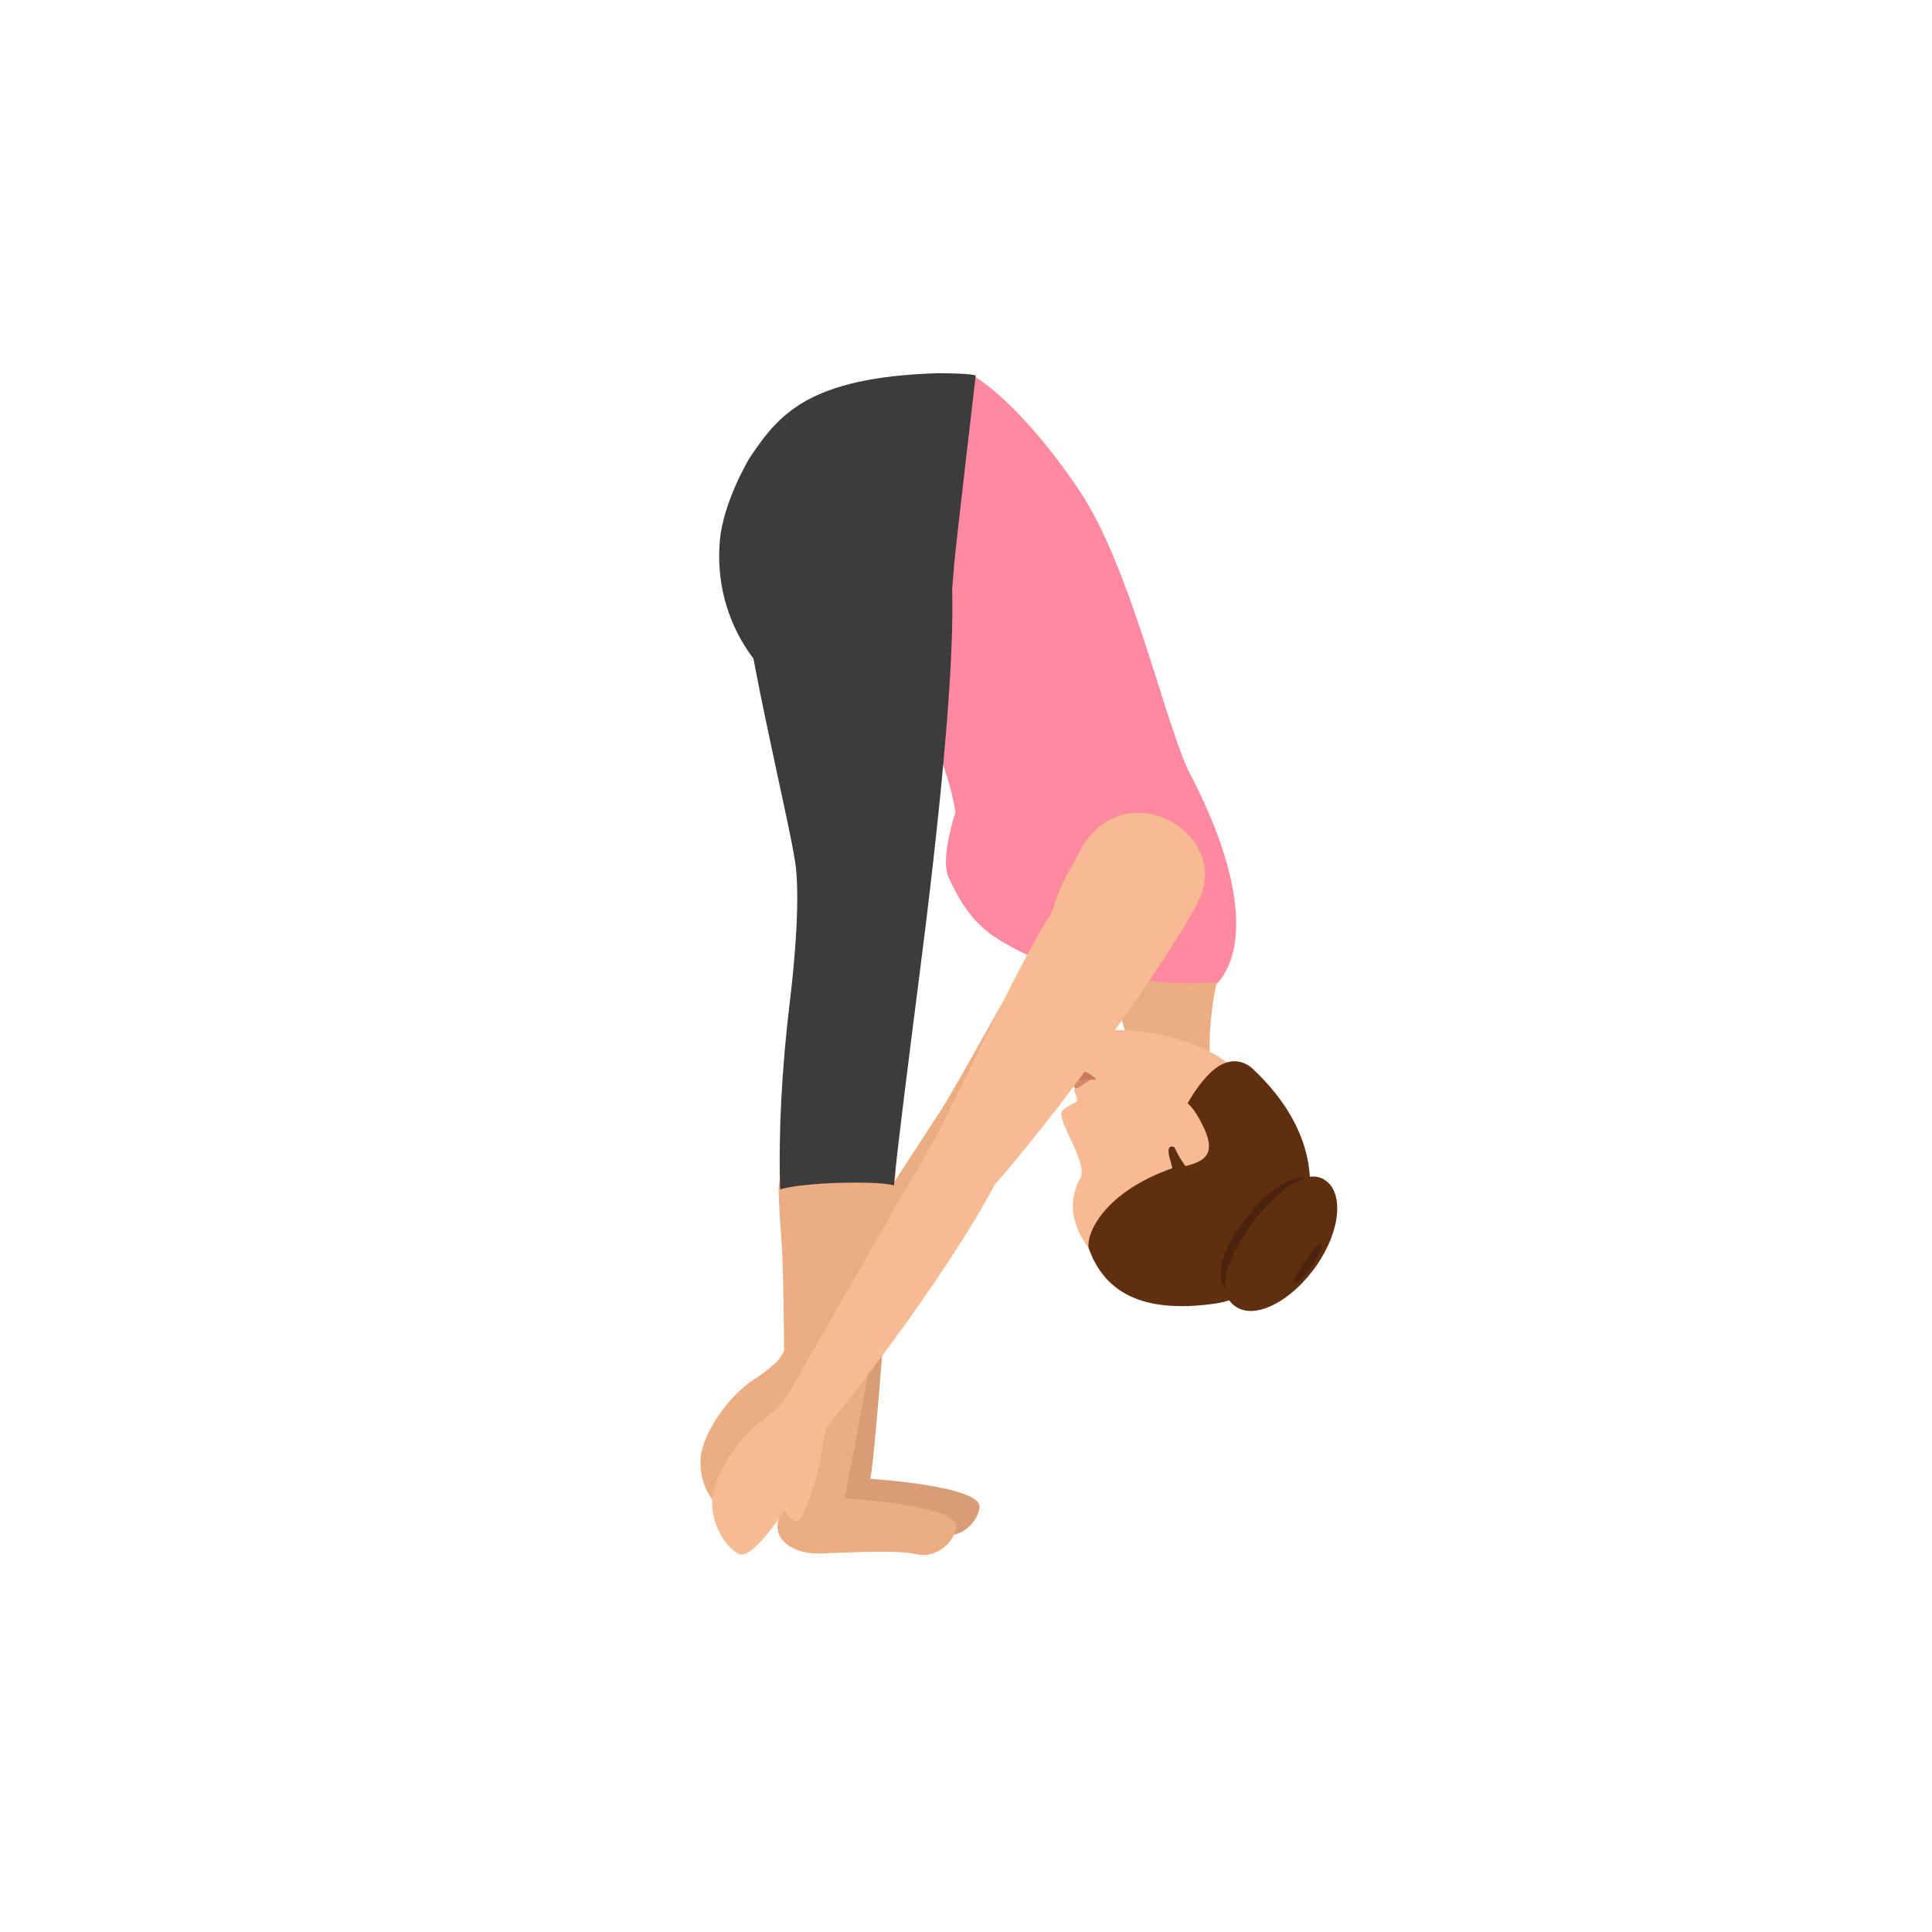
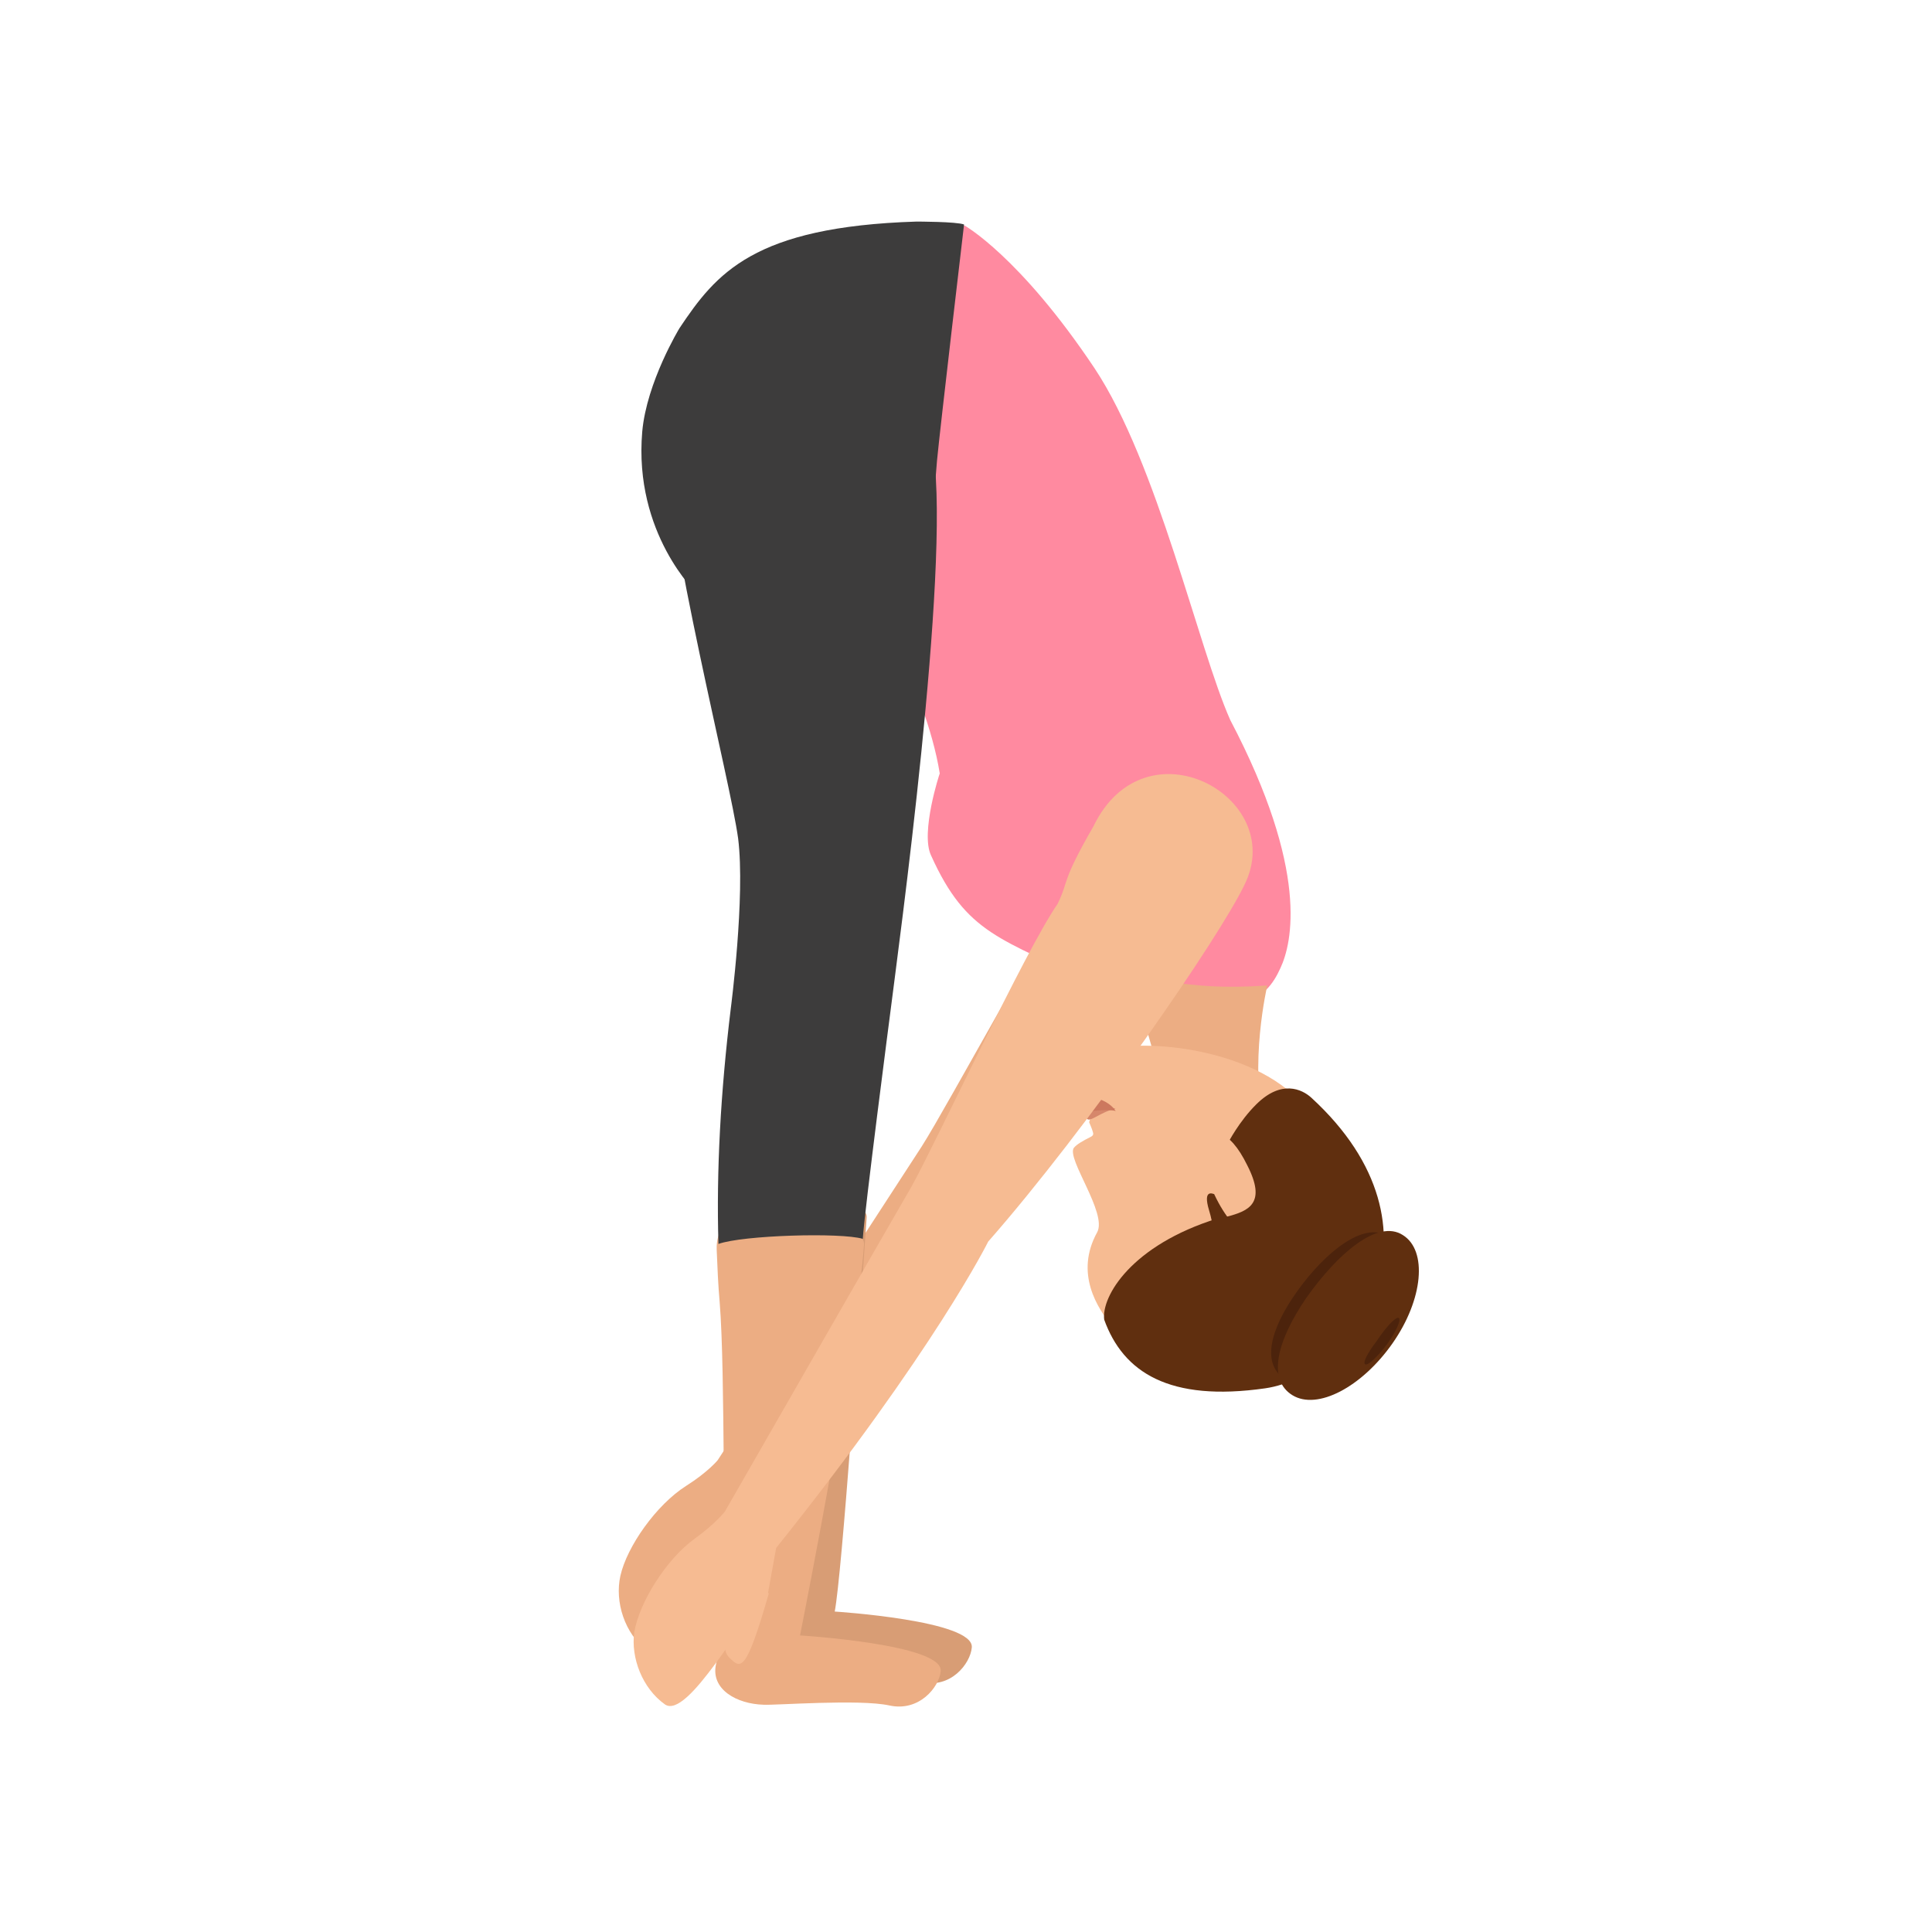
<svg xmlns="http://www.w3.org/2000/svg" width="497" height="497" viewBox="0 0 497 497" fill="none">
-   <path d="M185.9 388.523C190.391 391.966 202.668 371.605 208.207 366.814L210.453 357.681C245.188 318.904 257.315 297.495 257.315 297.495C274.083 280.427 295.044 254.376 306.422 238.506C309.866 233.715 295.343 192.543 283.515 213.803C276.179 225.181 277.976 224.433 275.281 229.224C268.094 238.506 247.733 276.684 242.193 285.368C241.445 286.565 200.422 349.596 200.422 349.596C200.422 349.596 198.476 351.992 193.984 354.836C187.846 358.729 181.857 367.263 180.51 373.252C179.312 378.642 181.408 385.079 185.9 388.523Z" fill="#ECAD83" />
-   <path d="M201.919 371.155C201.919 371.155 196.829 376.695 199.524 379.689C201.77 382.234 202.818 382.833 208.357 366.963C208.207 366.814 206.261 365.616 201.919 371.155Z" fill="#ECAD83" />
-   <path d="M244.008 225.671C251.333 241.811 258.358 242.558 277.789 251.973C283.021 254.513 309.777 256.755 313.065 253.019C314.261 251.823 315.158 250.329 315.905 248.685C318.296 243.604 321.884 228.809 305.591 198.024C299.014 183.378 290.644 145.569 277.64 126.141C262.244 103.277 250.884 97 250.884 97L235.488 107.61L218 119.715C230.705 174.262 242.813 190.551 245.802 208.933C245.802 208.784 241.766 221.038 244.008 225.671Z" fill="#FF8AA0" />
-   <path d="M286.705 256.654C286.705 256.654 290.25 266.483 292.761 278.732L312.557 281C309.159 268.751 313 252.722 313 252.722C294.534 253.932 291.136 250.454 274 250L286.705 256.654Z" fill="#ECAD83" />
-   <path d="M277.925 303.055C273.327 311.429 277.925 318.607 281.188 322.495C291.126 334.758 300.174 334.907 311.298 333.262C326.279 331.019 326.131 290.643 323.906 284.213C317.973 267.315 293.202 264.025 283.413 265.221C272.734 266.417 275.848 269.857 276.887 274.044C276.887 274.194 276.442 274.941 276.442 274.941C276.59 276.437 277.035 278.381 276.293 280.624C276.293 280.624 276.887 281.97 277.035 282.568C277.183 283.016 277.183 283.316 276.59 283.615C275.107 284.362 273.772 285.11 273.179 285.858C271.695 288.101 280.002 299.167 277.925 303.055Z" fill="#F6BB92" />
-   <path d="M282 277.165C282 277.165 280.962 276.707 276.808 277.317C276.288 277.622 275.51 278.537 276.418 279.757C277.067 280.825 279.014 278.08 282 277.165Z" fill="#D6876B" />
-   <path d="M282 277.85C282 277.85 280.674 275.45 276.108 275C275.518 275.15 275.076 275.75 275.076 276.05C274.634 277.55 276.255 278 276.255 278C280.821 277.4 282 277.85 282 277.85Z" fill="#CC785E" />
-   <path d="M312.831 335.304C331.165 332.601 351.585 302.408 322.222 274.92C320.284 273.117 316.111 271.165 311.043 276.272C307.465 279.877 305.23 284.383 305.23 284.383C304.633 285.735 303.888 287.237 303.292 288.739C302.547 290.392 305.08 299.404 303.143 300.005C285.554 305.563 279.443 316.228 280.039 321.035C283.915 332 293.305 338.158 312.831 335.304Z" fill="#602F0F" />
-   <path d="M309.234 289.176C305.307 281.249 301.833 281.401 297 282.621L301.682 295.122L304.854 300C309.687 298.78 313.312 297.104 309.234 289.176Z" fill="#F6BB92" />
-   <path d="M337.731 303.743C342.594 306.674 341.986 315.614 336.211 323.821C330.436 331.882 321.773 335.985 316.91 333.054C312.046 330.123 313.566 323.088 319.341 315.028C325.116 306.967 332.867 300.811 337.731 303.743Z" fill="#4C230C" />
-   <path d="M301.032 298.393C301.481 299.89 301.781 301.238 301.781 302.286C301.931 303.783 301.931 304.831 301.931 304.831L307.021 302.136C306.871 301.388 306.871 300.639 306.721 299.741C306.721 299.741 306.123 300.04 305.224 300.489H305.374C304.476 299.441 303.278 297.645 302.08 295.099C301.931 295.099 299.685 293.902 301.032 298.393Z" fill="#602F0F" />
-   <path d="M340.707 303.484C345.798 306.628 344.9 316.659 338.611 325.642C332.323 334.625 323.191 339.416 318.1 336.272C313.01 333.128 314.806 325.343 320.945 316.36C327.383 307.227 335.617 300.19 340.707 303.484Z" fill="#602F0F" />
-   <path d="M339.837 320.025C340.417 320.322 339.402 322.845 337.516 325.665C335.629 328.337 333.743 330.267 333.163 329.97C332.583 329.673 333.598 327.595 335.484 324.923C337.225 322.103 339.257 319.728 339.837 320.025Z" fill="#4C230C" />
-   <path d="M241.275 96C207.911 97.048 200.281 106.633 192.8 117.864C192.8 117.864 186.068 128.946 185.17 139.13C183.375 160.095 196.391 172.375 196.391 172.375C196.391 172.375 243.07 180.013 243.819 169.231C244.267 160.395 244.866 152.308 245.464 145.12C246.063 138.68 251 96.599 251 96.599C249.504 96 241.275 96 241.275 96Z" fill="#3D3C3C" />
-   <path d="M241.734 394.778C235.788 393.433 218.843 394.778 216.613 394.629C211.262 394.479 206.059 391.489 207.099 386.405C207.843 382.517 209.775 379.078 209.478 376.686C208.289 364.275 202.789 327.044 201.599 312.091C201.302 308.652 201.154 305.064 201.005 301.326C200.559 286.523 230.883 294.896 230.437 300.279C228.951 321.81 225.383 372.649 223.897 380.424C223.897 380.424 252.585 382.218 251.991 387.751C251.694 391.04 247.68 396.124 241.734 394.778Z" fill="#D89D75" />
-   <path d="M235.514 399.778C229.441 398.433 212.132 399.778 209.854 399.629C204.388 399.479 199.074 396.489 200.137 391.405C200.896 387.517 202.87 384.078 202.566 381.686C201.351 369.275 202.111 332.044 200.896 317.091C200.592 313.652 200.44 310.064 200.289 306.326C199.833 291.523 230.807 299.896 230.352 305.279C228.833 326.81 218.812 377.649 217.294 385.424C217.294 385.424 246.598 387.218 245.991 392.751C245.687 396.04 241.587 401.124 235.514 399.778Z" fill="#ECAD83" />
-   <path d="M203.201 257.509C201.13 274.72 200.243 291.034 200.686 306C205.568 304.204 225.539 303.605 229.977 304.952C230.273 299.565 235.598 258.108 235.598 258.108C237.225 244.937 247.728 167.711 244.326 143.616C243.734 137.479 242.551 131.942 241.367 127.452C239 118.622 190.923 123.71 189 135.833C190.627 162.174 203.053 210.515 204.681 222.638C206.16 234.611 203.201 257.509 203.201 257.509Z" fill="#3D3C3C" />
-   <path d="M189.642 399.602C194.284 402.747 205.512 381.786 210.753 376.696L212.399 367.563C244.888 326.99 255.817 304.831 255.817 304.831C276.329 281.475 303.278 242.399 308.368 231.62C317.052 213.803 288.007 197.783 277.377 219.792C270.639 231.47 272.436 230.721 270.041 235.662C263.303 245.394 245.188 284.47 240.097 293.603C239.349 294.8 201.919 360.077 201.919 360.077C201.919 360.077 200.123 362.473 195.781 365.617C189.942 369.809 184.402 378.642 183.354 384.78C182.606 390.021 185.001 396.309 189.642 399.602Z" fill="#F6BB92" />
-   <path d="M204.764 381.337C204.764 381.337 199.973 387.176 202.818 390.021C205.213 392.416 206.261 393.015 210.902 376.845C210.753 376.696 208.806 375.648 204.764 381.337Z" fill="#F6BB92" />
+   <path d="M166.367 424.546C172.01 428.872 187.434 403.29 194.394 397.271L197.215 385.797C240.855 337.079 256.091 310.18 256.091 310.18C277.158 288.737 303.492 256.007 317.788 236.069C322.114 230.049 303.869 178.322 289.009 205.032C279.792 219.328 282.049 218.387 278.663 224.406C269.634 236.069 244.052 284.034 237.093 294.944C236.152 296.449 184.613 375.639 184.613 375.639C184.613 375.639 182.167 378.649 176.524 382.223C168.812 387.114 161.288 397.835 159.595 405.359C158.09 412.131 160.724 420.219 166.367 424.546Z" fill="#ECAD83" />
+   <path d="M186.495 402.725C186.495 402.725 180.099 409.685 183.485 413.447C186.306 416.645 187.623 417.397 194.583 397.458C194.395 397.27 191.949 395.765 186.495 402.725Z" fill="#ECAD83" />
+   <path d="M239.51 220.06C248.666 240.388 257.447 241.329 281.737 253.187C288.276 256.387 321.721 259.21 325.831 254.505C327.326 252.999 328.447 251.117 329.381 249.046C332.371 242.647 336.855 224.013 316.489 185.239C308.268 166.793 297.805 119.172 281.55 94.704C262.305 65.905 248.105 58 248.105 58L228.86 71.364L207 86.61C222.882 155.311 238.016 175.828 241.752 198.979C241.752 198.791 236.708 214.225 239.51 220.06Z" fill="#FF8AA0" />
+   <path d="M292.962 258.585C292.962 258.585 297.417 271.268 300.572 287.073L325.443 290C321.174 274.195 326 253.512 326 253.512C302.799 255.073 298.53 250.585 277 250L292.962 258.585Z" fill="#ECAD83" />
+   <path d="M282.251 316.982C276.415 327.541 282.251 336.592 286.393 341.494C299.006 356.955 310.49 357.144 324.609 355.07C343.623 352.241 343.435 301.333 340.611 293.225C333.081 271.919 301.642 267.77 289.216 269.279C275.662 270.787 279.615 275.124 280.933 280.403C280.933 280.592 280.368 281.535 280.368 281.535C280.557 283.42 281.121 285.871 280.18 288.7C280.18 288.7 280.933 290.397 281.121 291.151C281.31 291.716 281.31 292.094 280.557 292.471C278.674 293.413 276.98 294.356 276.227 295.299C274.344 298.127 284.887 312.08 282.251 316.982Z" fill="#F6BB92" />
+   <path d="M287 285.165C287 285.165 285.615 284.707 280.077 285.317C279.385 285.622 278.346 286.537 279.558 287.757C280.423 288.825 283.019 286.08 287 285.165Z" fill="#D6876B" />
+   <path d="M287 285.8C287 285.8 285.295 282.6 279.424 282C278.666 282.2 278.098 283 278.098 283.4C277.53 285.4 279.613 286 279.613 286C285.485 285.2 287 285.8 287 285.8Z" fill="#CC785E" />
+   <path d="M325.471 357.139C348.63 353.791 374.424 316.41 337.333 282.377C334.885 280.145 329.613 277.728 323.212 284.051C318.693 288.514 315.869 294.094 315.869 294.094C315.116 295.767 314.174 297.627 313.421 299.487C312.48 301.533 315.681 312.691 313.233 313.435C291.016 320.316 283.297 333.52 284.05 339.471C288.945 353.047 300.807 360.672 325.471 357.139Z" fill="#602F0F" />
+   <path d="M320.856 299.771C316.087 290.082 311.869 290.268 306 291.759L311.685 307.038L315.537 313C321.406 311.509 325.807 309.46 320.856 299.771Z" fill="#F6BB92" />
+   <path d="M356.883 317.934C363.007 321.622 362.242 332.869 354.969 343.194C347.697 353.335 336.788 358.498 330.664 354.81C324.54 351.122 326.454 342.272 333.726 332.131C340.998 321.991 350.759 314.247 356.883 317.934Z" fill="#4C230C" />
+   <path d="M311.017 311.314C311.581 313.195 311.958 314.888 311.958 316.205C312.146 318.086 312.146 319.403 312.146 319.403L318.541 316.017C318.353 315.076 318.353 314.136 318.165 313.007C318.165 313.007 317.413 313.384 316.284 313.948H316.472C315.343 312.631 313.839 310.374 312.334 307.176C312.146 307.176 309.324 305.671 311.017 311.314Z" fill="#602F0F" />
+   <path d="M360.864 317.71C367.259 321.66 366.13 334.263 358.23 345.549C350.33 356.835 338.856 362.854 332.46 358.904C326.065 354.954 328.322 345.173 336.034 333.887C344.123 322.412 354.468 313.572 360.864 317.71Z" fill="#602F0F" />
+   <path d="M359.791 339.03C360.537 339.386 359.231 342.414 356.806 345.799C354.381 349.005 351.956 351.32 351.209 350.964C350.463 350.608 351.769 348.114 354.194 344.908C356.433 341.524 359.044 338.674 359.791 339.03Z" fill="#4C230C" />
+   <path d="M235.77 57C193.813 58.314 184.217 70.325 174.809 84.4C174.809 84.4 166.343 98.287 165.214 111.049C162.956 137.322 179.325 152.711 179.325 152.711C179.325 152.711 238.028 162.282 238.969 148.77C239.533 137.698 240.286 127.563 241.038 118.555C241.791 110.486 248 57.751 248 57.751C246.118 57 235.77 57 235.77 57Z" fill="#3D3C3C" />
+   <path d="M237.117 432.72C229.656 431.018 208.391 432.72 205.593 432.53C198.877 432.341 192.348 428.559 193.654 422.13C194.587 417.213 197.012 412.864 196.639 409.838C195.146 394.142 188.245 347.055 186.752 328.145C186.379 323.796 186.193 319.257 186.006 314.529C185.446 295.808 223.5 306.398 222.941 313.206C221.075 340.437 216.598 404.732 214.733 414.566C214.733 414.566 250.735 416.835 249.989 423.832C249.615 427.992 244.579 434.421 237.117 432.72Z" fill="#D89D75" />
+   <path d="M228.779 438.722C221.121 437.033 199.296 438.722 196.425 438.534C189.533 438.346 182.832 434.594 184.172 428.214C185.13 423.335 187.618 419.02 187.235 416.017C185.704 400.443 186.661 353.722 185.13 334.958C184.747 330.642 184.555 326.139 184.364 321.448C183.789 302.872 222.844 313.379 222.27 320.134C220.355 347.154 207.72 410.951 205.805 420.708C205.805 420.708 242.754 422.96 241.988 429.903C241.605 434.031 236.436 440.41 228.779 438.722Z" fill="#ECAD83" />
+   <path d="M188.005 259.32C185.379 280.858 184.254 301.272 184.817 320C191.006 317.753 216.326 317.004 221.953 318.689C222.328 311.947 229.08 260.069 229.08 260.069C231.143 243.588 244.459 146.95 240.145 116.798C239.395 109.119 237.895 102.19 236.394 96.571C233.393 85.521 172.438 91.889 170 107.059C172.063 140.021 187.818 200.513 189.881 215.683C191.756 230.666 188.005 259.32 188.005 259.32Z" fill="#3D3C3C" />
+   <path d="M171.068 438.466C176.899 442.416 191.007 416.082 197.59 409.687L199.66 398.212C240.477 347.237 254.209 319.398 254.209 319.398C279.979 290.054 313.837 240.96 320.232 227.417C331.142 205.033 294.65 184.906 281.295 212.557C272.831 227.229 275.088 226.288 272.078 232.496C263.614 244.722 240.854 293.816 234.458 305.291C233.518 306.795 186.492 388.807 186.492 388.807C186.492 388.807 184.235 391.817 178.78 395.767C171.444 401.034 164.485 412.132 163.168 419.844C162.227 426.428 165.237 434.328 171.068 438.466Z" fill="#F6BB92" />
+   <path d="M190.067 415.518C190.067 415.518 184.048 422.854 187.622 426.428C190.631 429.438 191.948 430.19 197.779 409.875C197.591 409.687 195.146 408.37 190.067 415.518Z" fill="#F6BB92" />
</svg>
